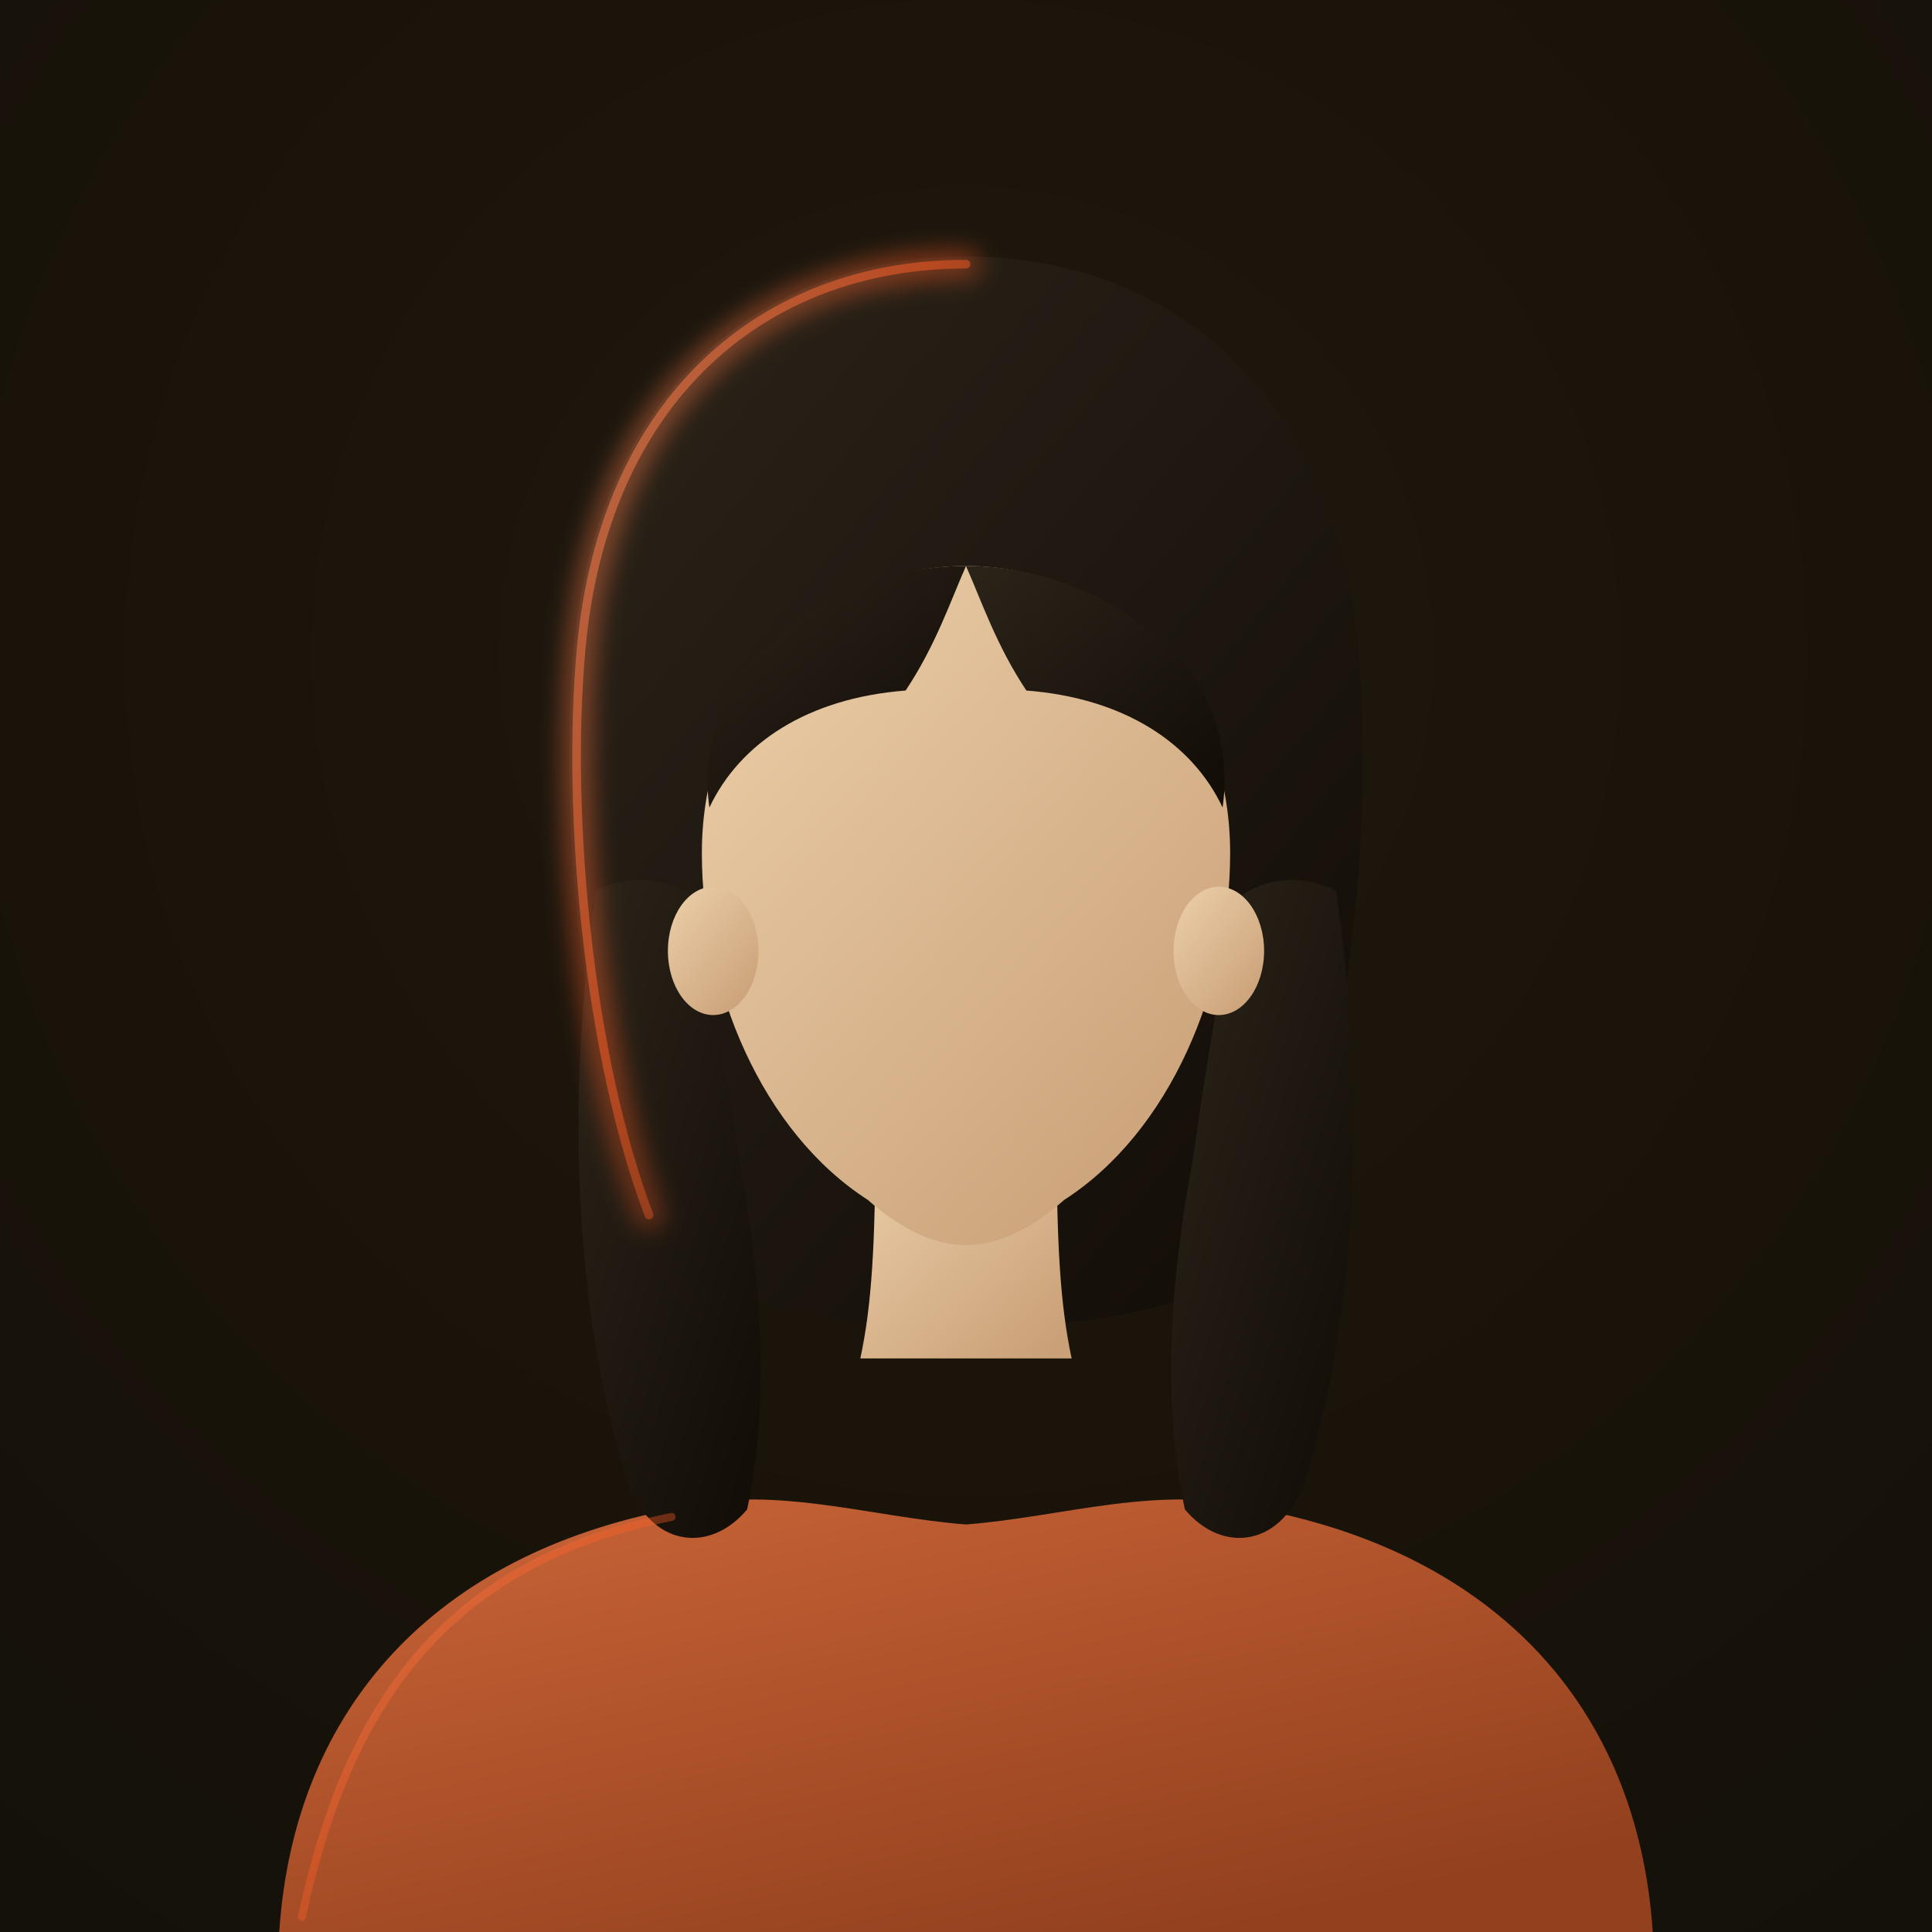
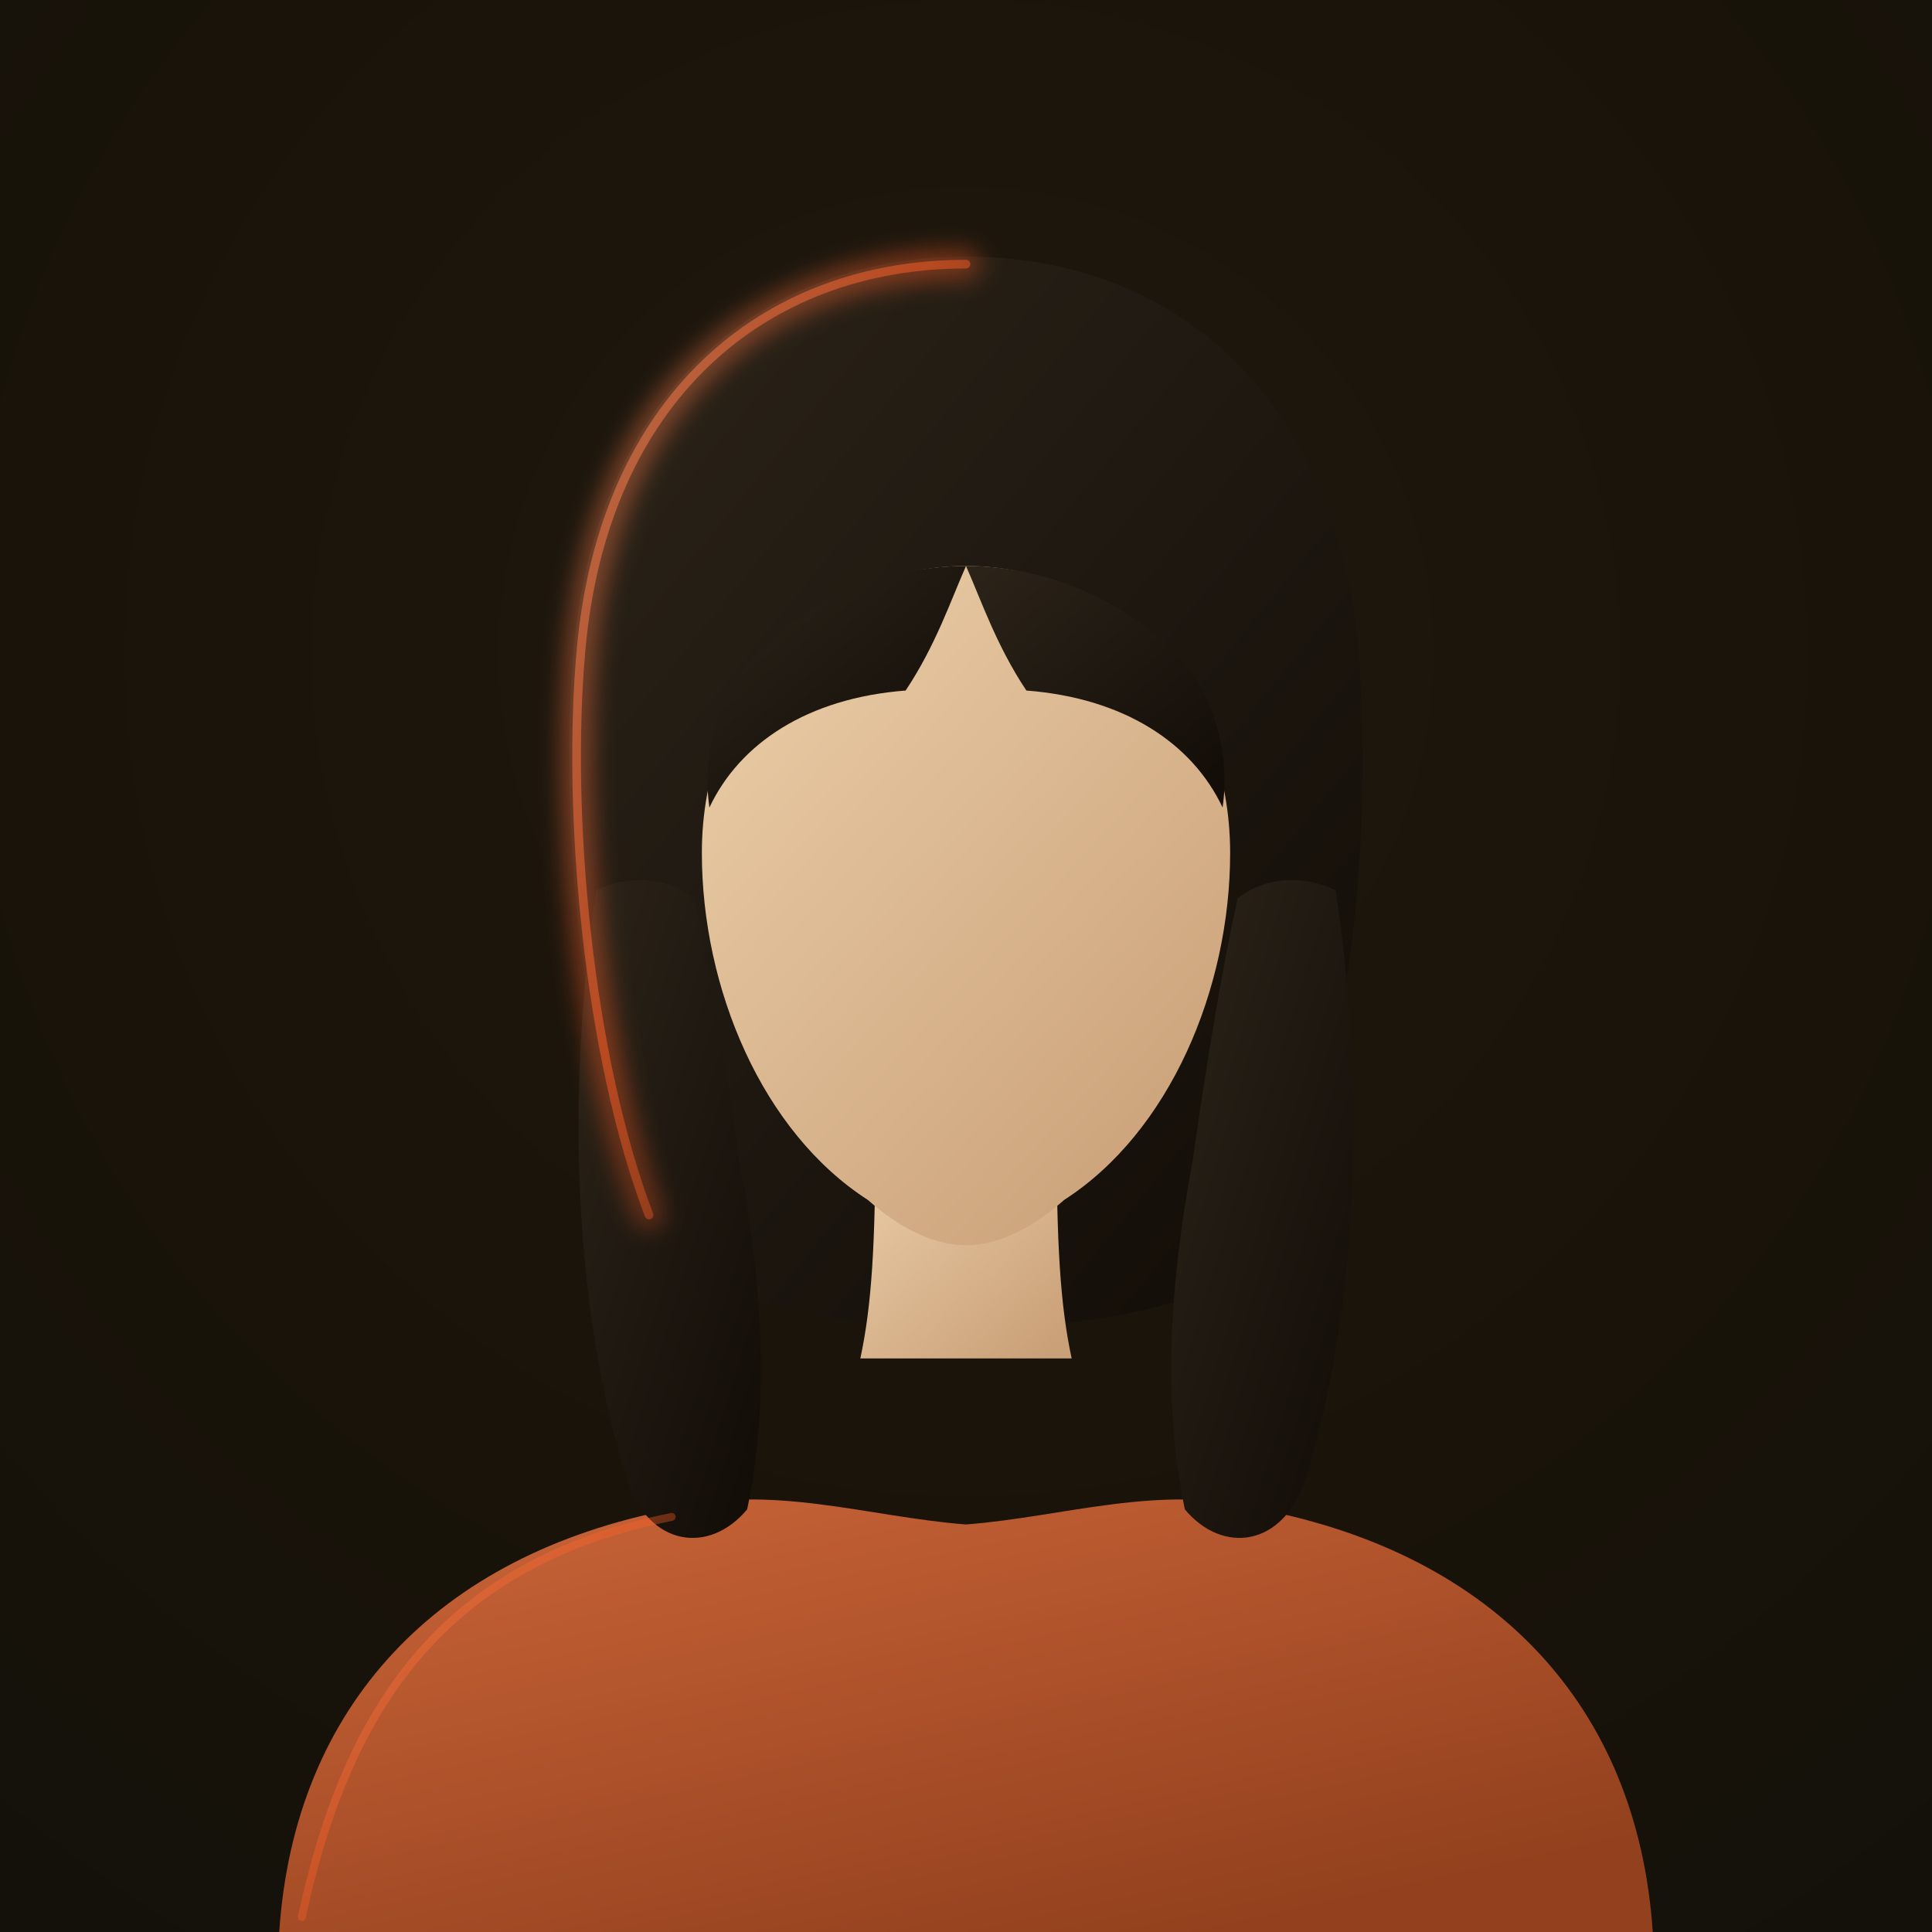
<svg xmlns="http://www.w3.org/2000/svg" viewBox="0 0 512 512" width="512" height="512" role="img" aria-label="Anonymous portrait">
  <defs>
    <radialGradient id="f-bg" cx="50%" cy="34%" r="80%">
      <stop offset="0%" stop-color="#1f1810" />
      <stop offset="60%" stop-color="#191309" />
      <stop offset="100%" stop-color="#14110b" />
    </radialGradient>
    <linearGradient id="f-skin" x1="0" y1="0" x2="0.85" y2="1">
      <stop offset="0%" stop-color="#ecd0aa" />
      <stop offset="100%" stop-color="#caa078" />
    </linearGradient>
    <linearGradient id="f-hair" x1="0" y1="0" x2="0.9" y2="1">
      <stop offset="0%" stop-color="#2c2419" />
      <stop offset="55%" stop-color="#1d1710" />
      <stop offset="100%" stop-color="#130d07" />
    </linearGradient>
    <linearGradient id="f-top" x1="0" y1="0" x2="0.7" y2="1">
      <stop offset="0%" stop-color="#cb6539" />
      <stop offset="100%" stop-color="#92401d" />
    </linearGradient>
    <linearGradient id="f-rim" x1="0" y1="0" x2="1" y2="1">
      <stop offset="0%" stop-color="#ff9568" />
      <stop offset="45%" stop-color="#ff5e26" />
      <stop offset="100%" stop-color="#ff5e26" stop-opacity="0" />
    </linearGradient>
    <filter id="f-soft" x="-25%" y="-25%" width="150%" height="150%">
      <feGaussianBlur stdDeviation="3" />
    </filter>
  </defs>
  <rect width="512" height="512" fill="url(#f-bg)" />
  <path fill="url(#f-top)" d="M74,512 C78,452 116,412 178,400 C204,393 230,402 256,404 C282,402 308,393 334,400 C396,412 434,452 438,512 Z" />
  <path fill="url(#f-hair)" d="M256,68 C200,68 158,106 152,172 C148,220 154,284 174,328 C190,360 322,360 338,328 C358,284 364,220 360,172 C354,106 312,68 256,68 Z" />
  <path fill="url(#f-skin)" d="M232,300 C232,330 231,346 228,360 L284,360 C281,346 280,330 280,300 Z" />
  <path fill="url(#f-hair)" d="M158,236 C150,290 152,346 166,392 C172,410 188,412 198,400 C204,372 202,340 196,308 C192,280 188,256 184,238 C176,232 166,232 158,236 Z" />
  <path fill="url(#f-hair)" d="M354,236 C362,290 360,346 346,392 C340,410 324,412 314,400 C308,372 310,340 316,308 C320,280 324,256 328,238 C336,232 346,232 354,236 Z" />
  <path fill="url(#f-skin)" d="M256,150 C296,150 326,184 326,226 C326,262 310,300 282,318 C273,326 264,330 256,330 C248,330 239,326 230,318 C202,300 186,262 186,226 C186,184 216,150 256,150 Z" />
-   <ellipse cx="189" cy="252" rx="12" ry="17" fill="url(#f-skin)" />
-   <ellipse cx="323" cy="252" rx="12" ry="17" fill="url(#f-skin)" />
  <path fill="url(#f-hair)" d="M256,150 C236,150 214,158 198,176 C190,186 186,200 188,214 C196,197 214,185 240,183 C248,171 252,159 256,150 Z" />
  <path fill="url(#f-hair)" d="M256,150 C276,150 298,158 314,176 C322,186 326,200 324,214 C316,197 298,185 272,183 C264,171 260,159 256,150 Z" />
  <path fill="none" stroke="url(#f-rim)" stroke-width="8" stroke-linecap="round" opacity="0.42" filter="url(#f-soft)" d="M256,70 C202,70 160,106 154,172 C150,216 156,280 172,322" />
  <path fill="none" stroke="url(#f-rim)" stroke-width="2.3" stroke-linecap="round" opacity="0.5" d="M256,70 C202,70 160,106 154,172 C150,216 156,280 172,322" />
  <path fill="none" stroke="url(#f-rim)" stroke-width="2.1" stroke-linecap="round" opacity="0.4" d="M178,402 C118,414 92,452 80,508" />
</svg>
